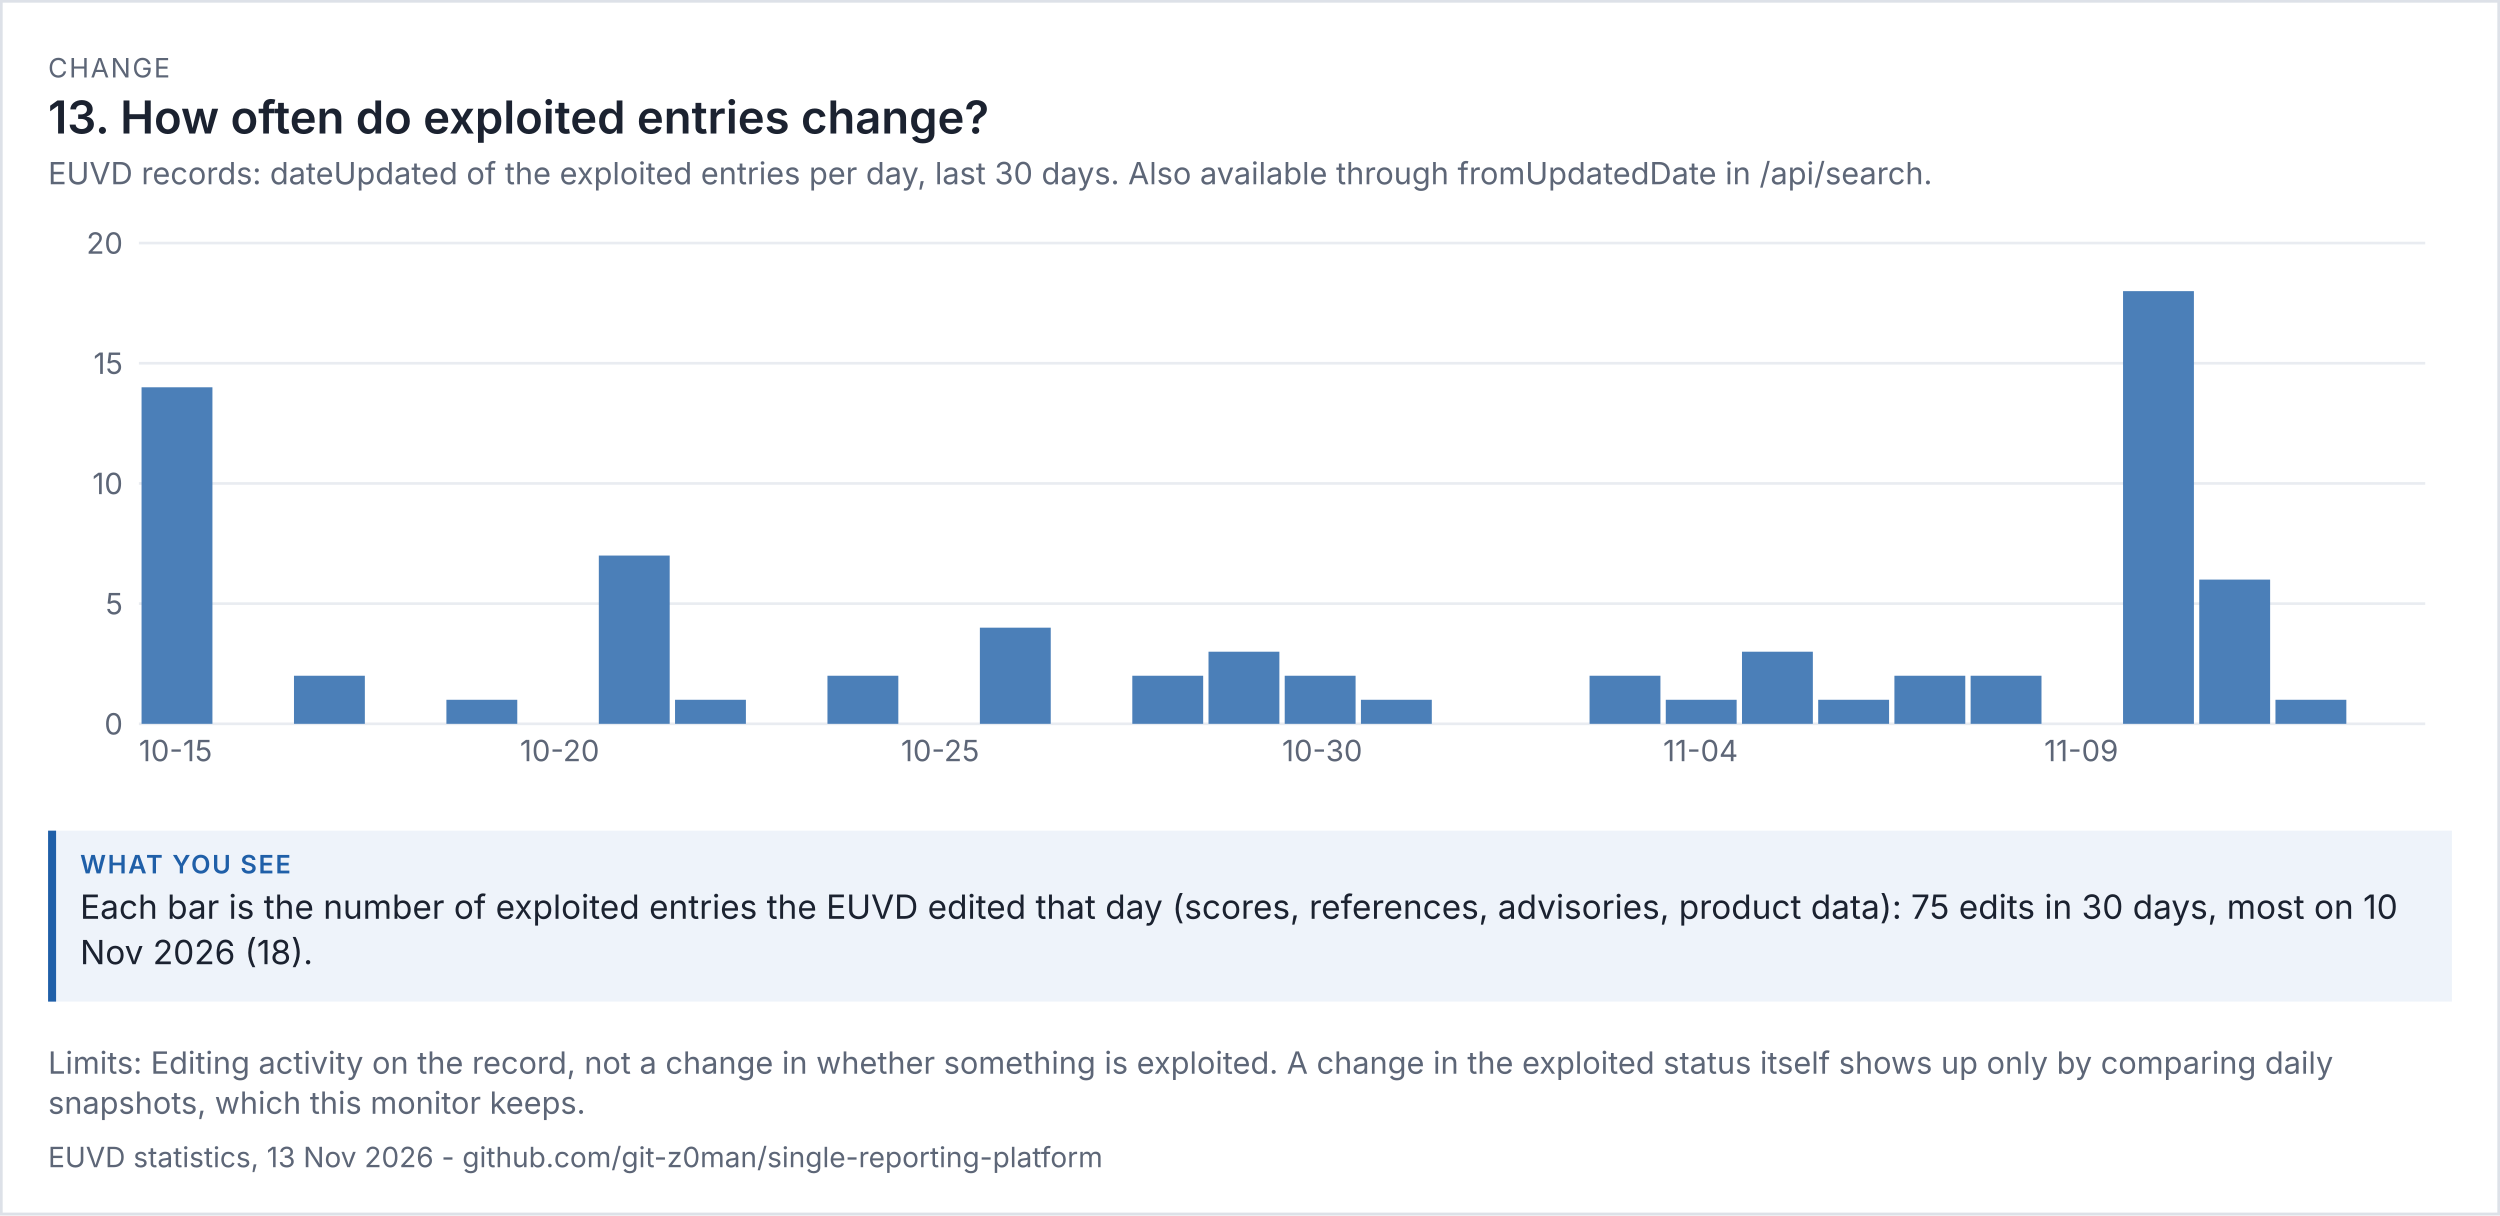
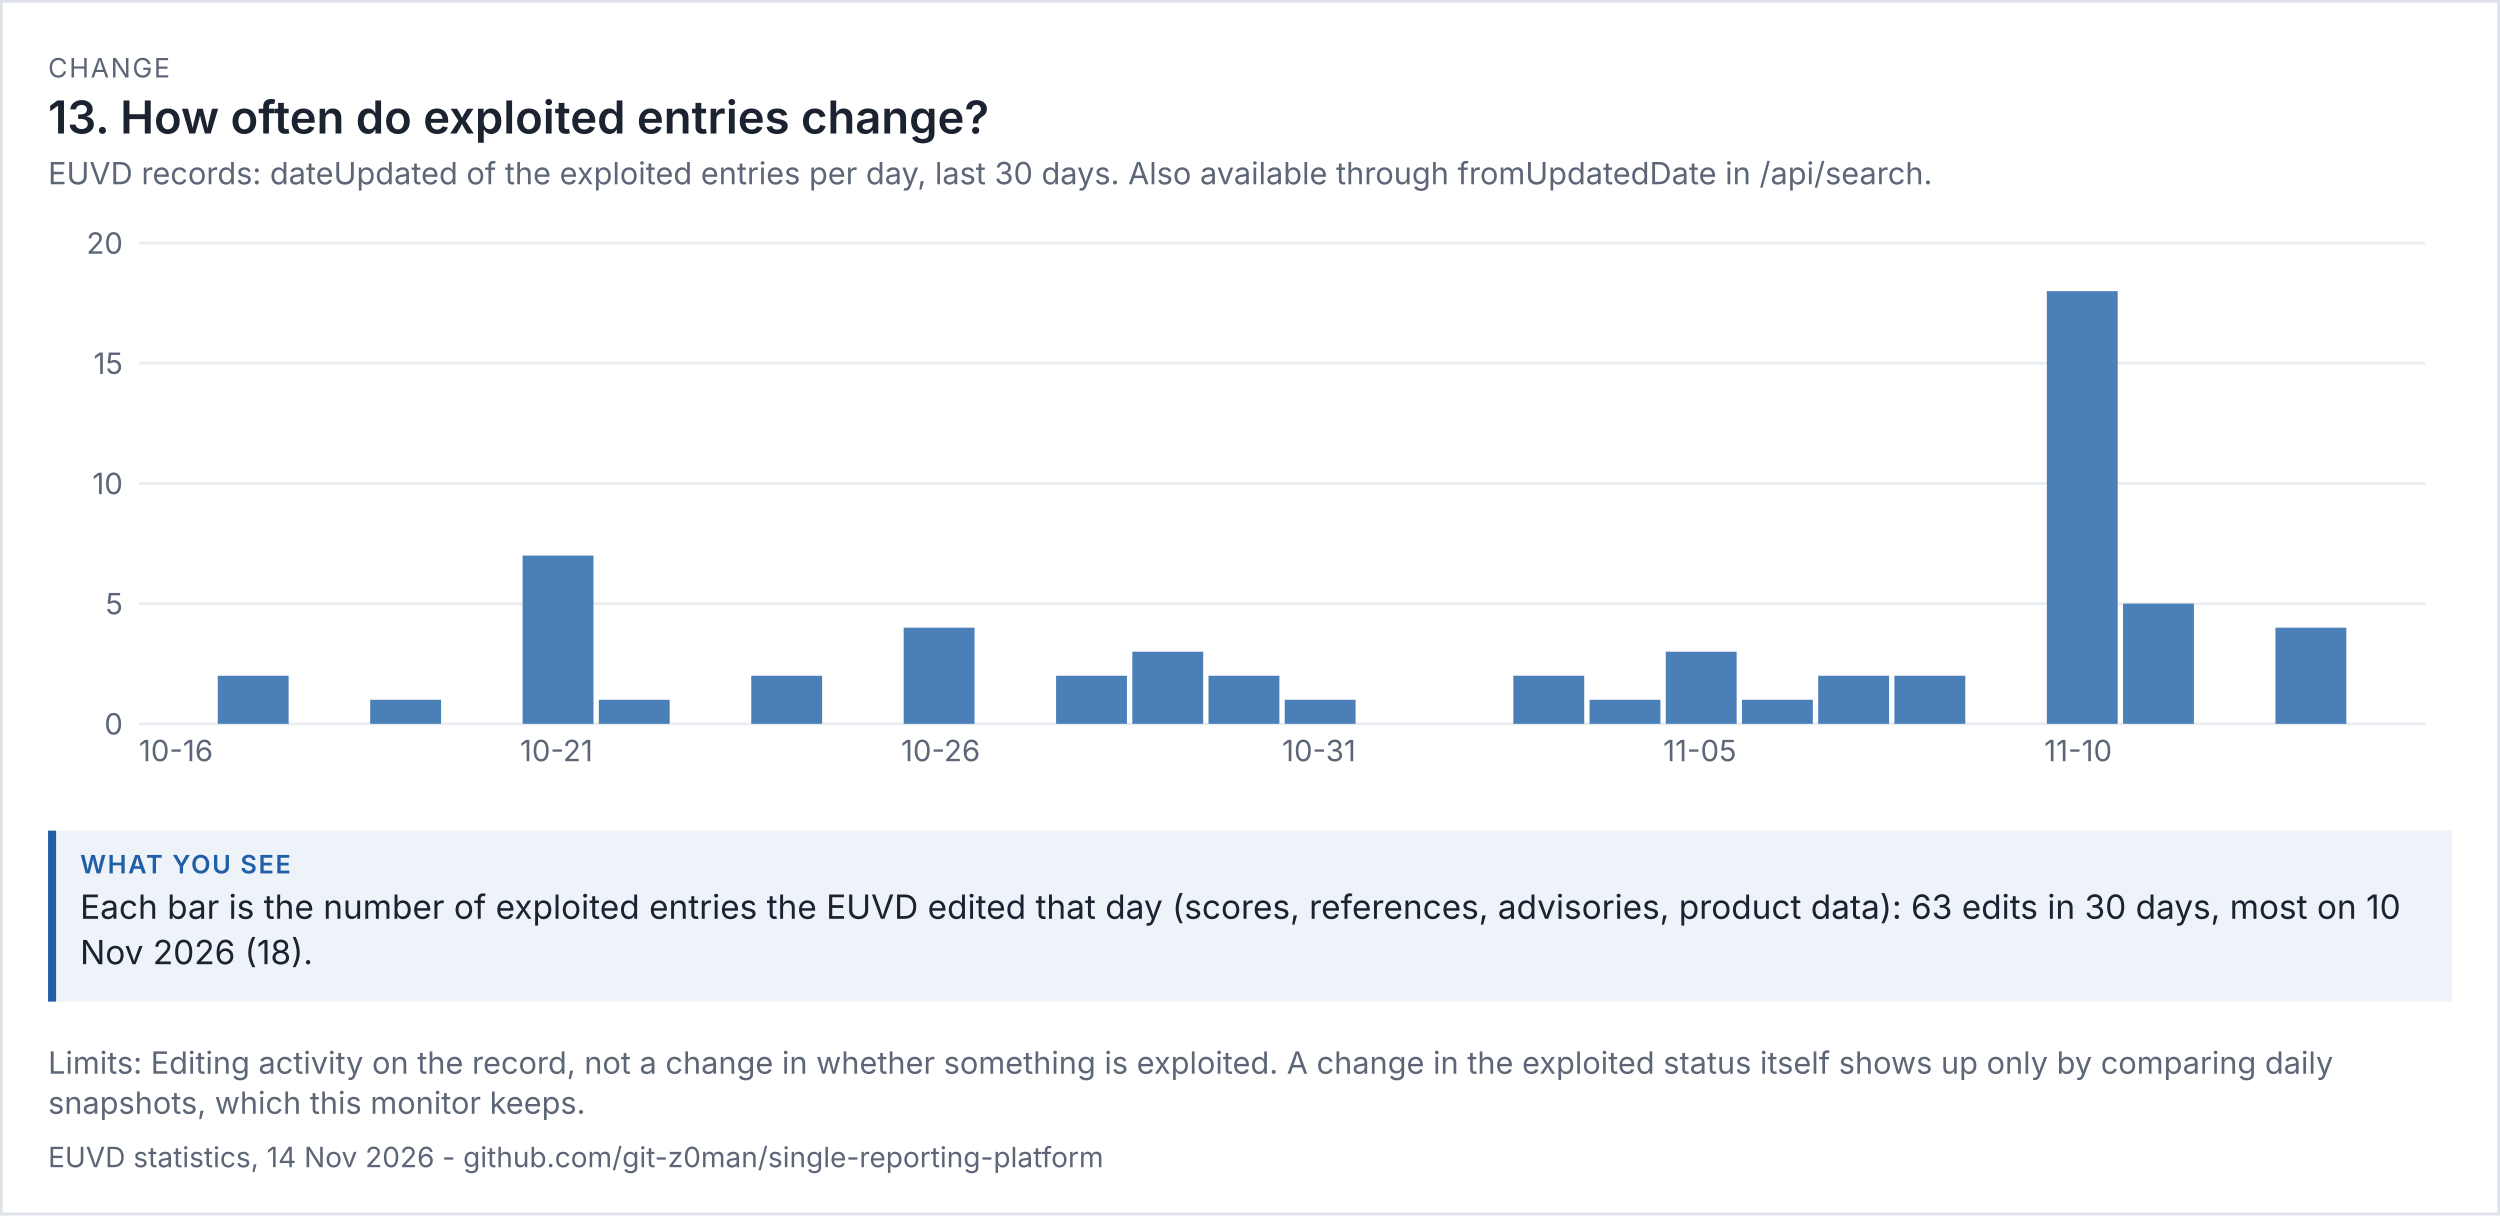
<svg xmlns="http://www.w3.org/2000/svg" viewBox="0 0 936 455" width="936" height="455" font-family="system-ui,-apple-system,'Segoe UI',sans-serif">
  <rect width="100%" height="100%" fill="#ffffff" />
  <rect x="0.5" y="0.5" width="935" height="454" fill="none" stroke="#dde1e8" />
  <text x="18" y="29" font-size="10" letter-spacing="0.6" fill="#5d6677">CHANGE</text>
  <text x="18" y="50" font-size="17" fill="#1b2230" font-weight="600">13. How often do exploited entries change?</text>
  <text x="18" y="69" font-size="11.5" fill="#5d6677">EUVD records: dateUpdated of the exploited entries per day, last 30 days. Also available through fromUpdatedDate in /api/search.</text>
  <g transform="translate(18,79) scale(1)" font-size="11">
    <svg viewBox="0 0 900 220" role="img" width="900" height="220">
      <g>
        <line x1="34" x2="890" y1="192" y2="192" stroke="rgb(233, 236, 241)" />
        <text x="28" y="196" text-anchor="end" fill="rgb(93, 102, 119)">0</text>
        <line x1="34" x2="890" y1="147" y2="147" stroke="rgb(233, 236, 241)" />
        <text x="28" y="151" text-anchor="end" fill="rgb(93, 102, 119)">5</text>
        <line x1="34" x2="890" y1="102" y2="102" stroke="rgb(233, 236, 241)" />
        <text x="28" y="106" text-anchor="end" fill="rgb(93, 102, 119)">10</text>
        <line x1="34" x2="890" y1="57" y2="57" stroke="rgb(233, 236, 241)" />
        <text x="28" y="61" text-anchor="end" fill="rgb(93, 102, 119)">15</text>
        <line x1="34" x2="890" y1="12" y2="12" stroke="rgb(233, 236, 241)" />
        <text x="28" y="16" text-anchor="end" fill="rgb(93, 102, 119)">20</text>
-         <rect x="35" y="66" width="26.533" height="126" fill="rgb(75, 127, 184)" />
-         <text x="34" y="206" fill="rgb(93, 102, 119)">10-15</text>
-         <rect x="92.067" y="174" width="26.533" height="18" fill="rgb(75, 127, 184)" />
-         <rect x="149.133" y="183" width="26.533" height="9" fill="rgb(75, 127, 184)" />
-         <text x="176.667" y="206" fill="rgb(93, 102, 119)">10-20</text>
-         <rect x="206.2" y="129" width="26.533" height="63" fill="rgb(75, 127, 184)" />
-         <rect x="234.733" y="183" width="26.533" height="9" fill="rgb(75, 127, 184)" />
-         <rect x="291.8" y="174" width="26.533" height="18" fill="rgb(75, 127, 184)" />
-         <text x="319.333" y="206" fill="rgb(93, 102, 119)">10-25</text>
-         <rect x="348.867" y="156" width="26.533" height="36" fill="rgb(75, 127, 184)" />
-         <rect x="405.933" y="174" width="26.533" height="18" fill="rgb(75, 127, 184)" />
-         <rect x="434.467" y="165" width="26.533" height="27" fill="rgb(75, 127, 184)" />
-         <rect x="463" y="174" width="26.533" height="18" fill="rgb(75, 127, 184)" />
-         <text x="462" y="206" fill="rgb(93, 102, 119)">10-30</text>
-         <rect x="491.533" y="183" width="26.533" height="9" fill="rgb(75, 127, 184)" />
-         <rect x="577.133" y="174" width="26.533" height="18" fill="rgb(75, 127, 184)" />
-         <rect x="605.667" y="183" width="26.533" height="9" fill="rgb(75, 127, 184)" />
-         <text x="604.667" y="206" fill="rgb(93, 102, 119)">11-04</text>
-         <rect x="634.2" y="165" width="26.533" height="27" fill="rgb(75, 127, 184)" />
-         <rect x="662.733" y="183" width="26.533" height="9" fill="rgb(75, 127, 184)" />
+         <text x="34" y="206" fill="rgb(93, 102, 119)">10-16</text>
+         <rect x="63.533" y="174" width="26.533" height="18" fill="rgb(75, 127, 184)" />
+         <rect x="120.6" y="183" width="26.533" height="9" fill="rgb(75, 127, 184)" />
+         <rect x="177.667" y="129" width="26.533" height="63" fill="rgb(75, 127, 184)" />
+         <text x="176.667" y="206" fill="rgb(93, 102, 119)">10-21</text>
+         <rect x="206.2" y="183" width="26.533" height="9" fill="rgb(75, 127, 184)" />
+         <rect x="263.267" y="174" width="26.533" height="18" fill="rgb(75, 127, 184)" />
+         <rect x="320.333" y="156" width="26.533" height="36" fill="rgb(75, 127, 184)" />
+         <text x="319.333" y="206" fill="rgb(93, 102, 119)">10-26</text>
+         <rect x="377.4" y="174" width="26.533" height="18" fill="rgb(75, 127, 184)" />
+         <rect x="405.933" y="165" width="26.533" height="27" fill="rgb(75, 127, 184)" />
+         <rect x="434.467" y="174" width="26.533" height="18" fill="rgb(75, 127, 184)" />
+         <rect x="463" y="183" width="26.533" height="9" fill="rgb(75, 127, 184)" />
+         <text x="462" y="206" fill="rgb(93, 102, 119)">10-31</text>
+         <rect x="548.6" y="174" width="26.533" height="18" fill="rgb(75, 127, 184)" />
+         <rect x="577.133" y="183" width="26.533" height="9" fill="rgb(75, 127, 184)" />
+         <rect x="605.667" y="165" width="26.533" height="27" fill="rgb(75, 127, 184)" />
+         <text x="604.667" y="206" fill="rgb(93, 102, 119)">11-05</text>
+         <rect x="634.2" y="183" width="26.533" height="9" fill="rgb(75, 127, 184)" />
+         <rect x="662.733" y="174" width="26.533" height="18" fill="rgb(75, 127, 184)" />
        <rect x="691.267" y="174" width="26.533" height="18" fill="rgb(75, 127, 184)" />
-         <rect x="719.8" y="174" width="26.533" height="18" fill="rgb(75, 127, 184)" />
-         <text x="747.333" y="206" fill="rgb(93, 102, 119)">11-09</text>
-         <rect x="776.867" y="30" width="26.533" height="162" fill="rgb(75, 127, 184)" />
-         <rect x="805.4" y="138" width="26.533" height="54" fill="rgb(75, 127, 184)" />
-         <rect x="833.933" y="183" width="26.533" height="9" fill="rgb(75, 127, 184)" />
+         <rect x="748.333" y="30" width="26.533" height="162" fill="rgb(75, 127, 184)" />
+         <text x="747.333" y="206" fill="rgb(93, 102, 119)">11-10</text>
+         <rect x="776.867" y="147" width="26.533" height="45" fill="rgb(75, 127, 184)" />
+         <rect x="833.933" y="156" width="26.533" height="36" fill="rgb(75, 127, 184)" />
      </g>
    </svg>
  </g>
  <rect x="18" y="311" width="900" height="64" fill="#eef3fa" />
  <rect x="18" y="311" width="3" height="64" fill="#1f5fa8" />
  <text x="30" y="327" font-size="9.5" letter-spacing="0.6" font-weight="600" fill="#1f5fa8">WHAT YOU SEE</text>
-   <text x="30" y="344" font-size="12.5" fill="#1b2230">Each bar is the number of exploited entries the EUVD edited that day (scores, references, advisories, product data): 75 edits in 30 days, most on 10</text>
+   <text x="30" y="344" font-size="12.5" fill="#1b2230">Each bar is the number of exploited entries the EUVD edited that day (scores, references, advisories, product data): 63 edits in 30 days, most on 10</text>
  <text x="30" y="361" font-size="12.5" fill="#1b2230">Nov 2026 (18).</text>
  <text x="18" y="402" font-size="11.5" fill="#5d6677">Limits: Editing activity on the record, not a change in whether something is exploited. A change in the exploited status itself shows up only by comparing daily</text>
  <text x="18" y="417" font-size="11.5" fill="#5d6677">snapshots, which this monitor keeps.</text>
-   <text x="18" y="437" font-size="10.5" fill="#5d6677">EUVD statistics, 13 Nov 2026 - github.com/git-z0man/single-reporting-platform</text>
+   <text x="18" y="437" font-size="10.5" fill="#5d6677">EUVD statistics, 14 Nov 2026 - github.com/git-z0man/single-reporting-platform</text>
</svg>
